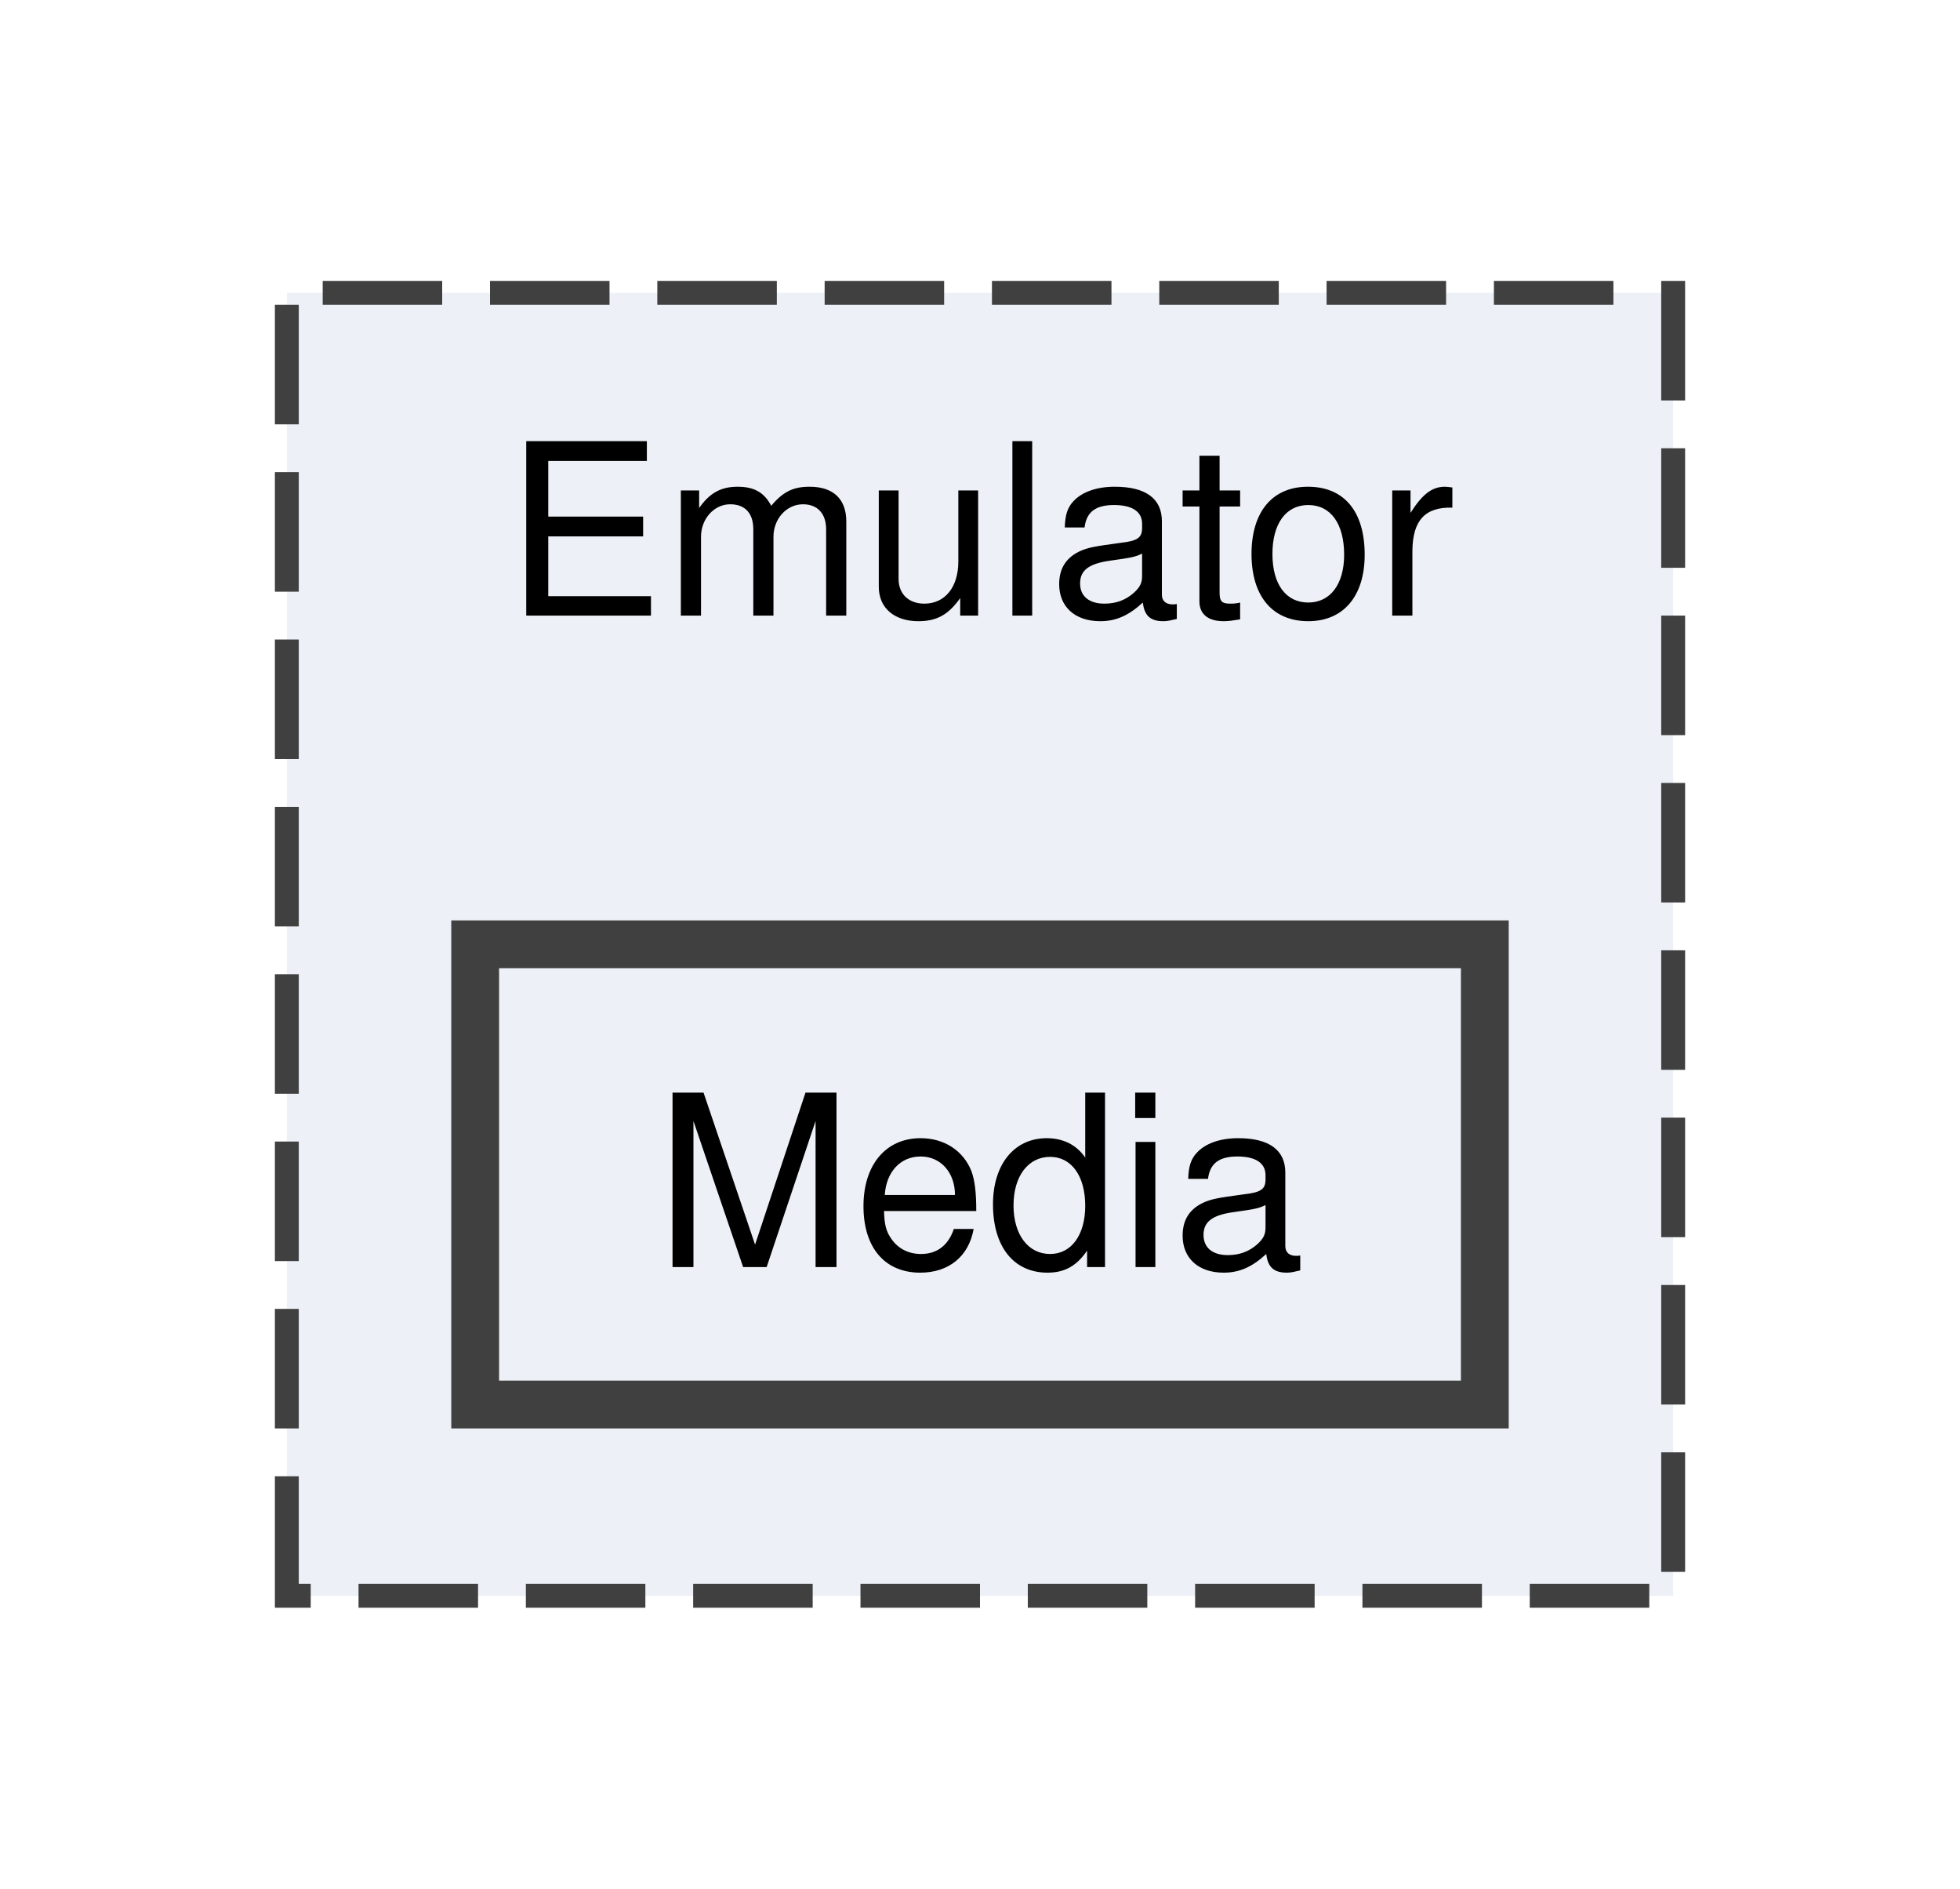
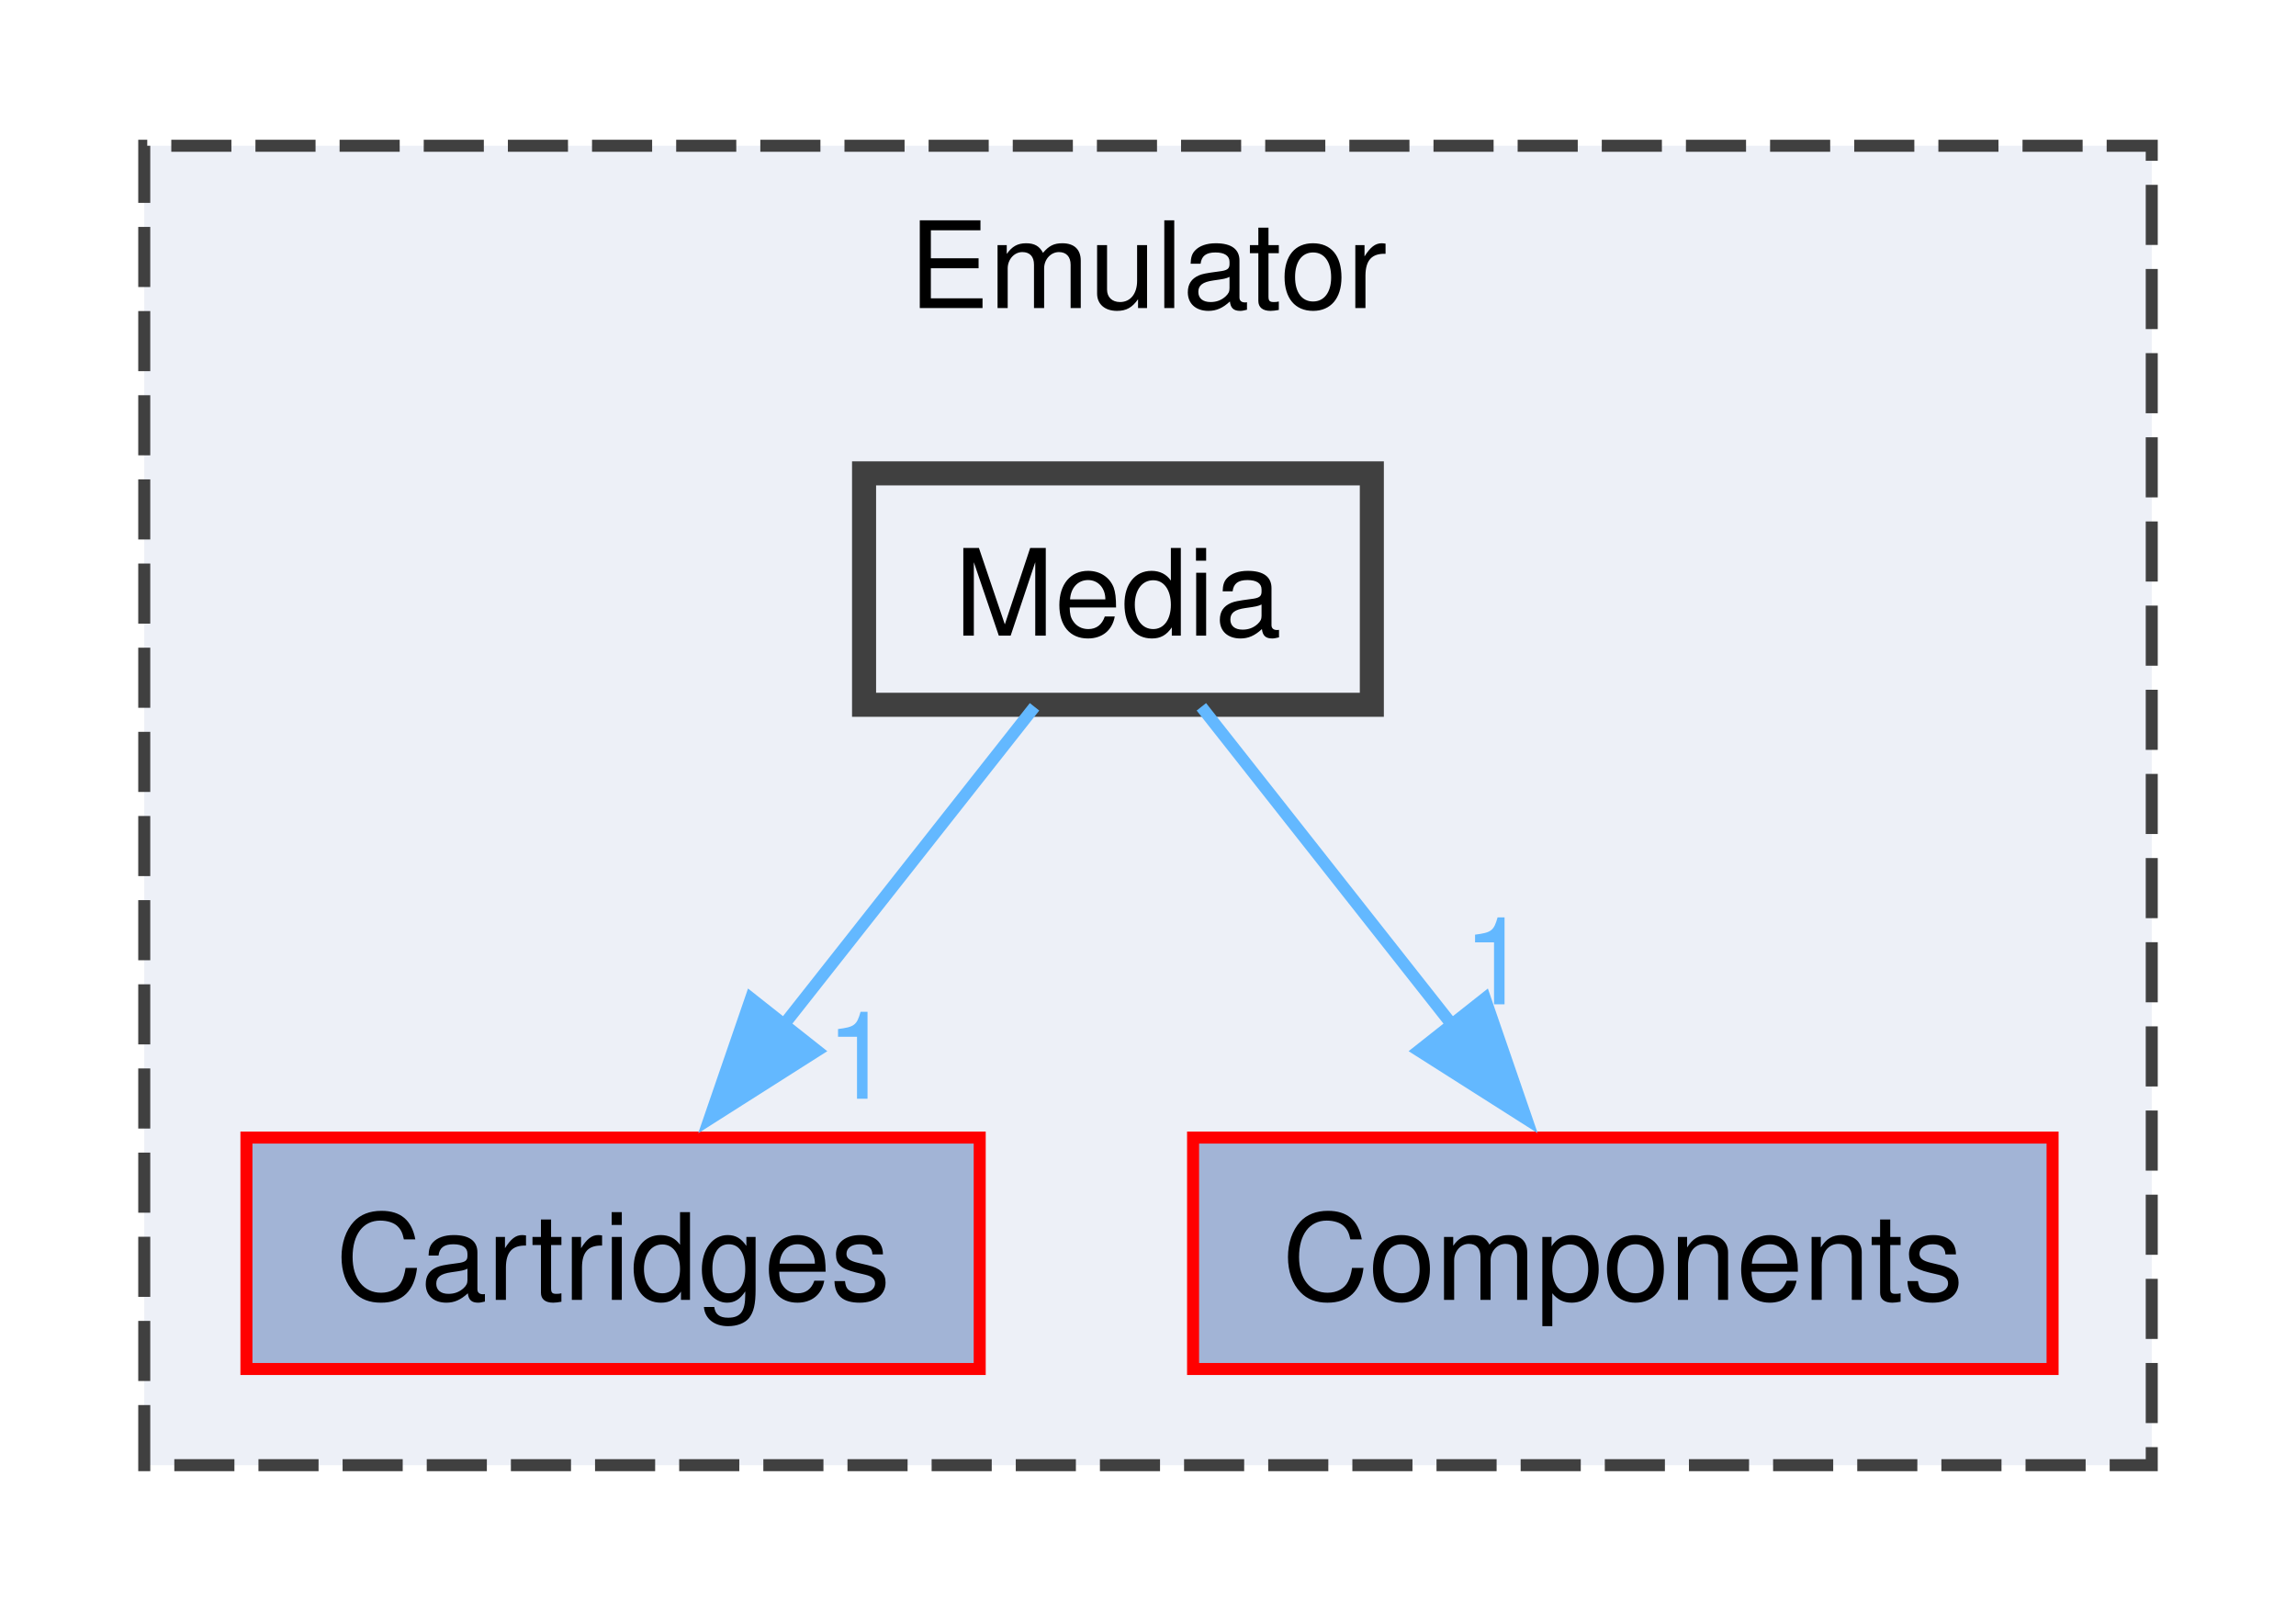
- <svg xmlns="http://www.w3.org/2000/svg" xmlns:xlink="http://www.w3.org/1999/xlink" width="82pt" height="79pt" viewBox="0.00 0.00 82.00 78.50">
-   <g id="graph0" class="graph" transform="scale(1 1) rotate(0) translate(4 74.5)">
+ <svg xmlns="http://www.w3.org/2000/svg" xmlns:xlink="http://www.w3.org/1999/xlink" width="191pt" height="134pt" viewBox="0.00 0.00 191.00 133.75">
+   <g id="graph0" class="graph" transform="scale(1 1) rotate(0) translate(4 129.75)">
    <g id="clust1" class="cluster">
      <g id="a_clust1">
        <a xlink:href="dir_3eca51afc31ab9312b29b4249736bc7a.html" target="_top" xlink:title="Emulator">
-           <polygon fill="#edf0f7" stroke="#404040" stroke-dasharray="5,2" points="8,-8 8,-62.5 66,-62.5 66,-8 8,-8" />
-           <text text-anchor="middle" x="37" y="-49" font-family="Helvetica,sans-Serif" font-size="10.00">Emulator</text>
+           <polygon fill="#edf0f7" stroke="#404040" stroke-dasharray="5,2" points="8,-8 8,-117.75 175,-117.75 175,-8 8,-8" />
+           <text text-anchor="middle" x="91.5" y="-104.25" font-family="Helvetica,sans-Serif" font-size="10.00">Emulator</text>
        </a>
      </g>
    </g>
    <g id="node1" class="node">
      <g id="a_node1">
+         <a xlink:href="dir_c2beb47eaebe98e9380045ecd1929e73.html" target="_top" xlink:title="Cartridges">
+           <polygon fill="#a2b4d6" stroke="red" points="77.5,-35.25 16.5,-35.25 16.5,-16 77.5,-16 77.5,-35.25" />
+           <text text-anchor="middle" x="47" y="-21.75" font-family="Helvetica,sans-Serif" font-size="10.00">Cartridges</text>
+         </a>
+       </g>
+     </g>
+     <g id="node2" class="node">
+       <g id="a_node2">
+         <a xlink:href="dir_f1dd3ab951341472f6f0525fe7f46f05.html" target="_top" xlink:title="Components">
+           <polygon fill="#a2b4d6" stroke="red" points="166.75,-35.25 95.25,-35.25 95.25,-16 166.75,-16 166.75,-35.25" />
+           <text text-anchor="middle" x="131" y="-21.75" font-family="Helvetica,sans-Serif" font-size="10.00">Components</text>
+         </a>
+       </g>
+     </g>
+     <g id="node3" class="node">
+       <g id="a_node3">
        <a xlink:href="dir_05d809685911b910dcd065bcbda36bec.html" target="_top" xlink:title="Media">
-           <polygon fill="#edf0f7" stroke="#404040" stroke-width="2" points="58.12,-35.25 15.88,-35.25 15.88,-16 58.12,-16 58.12,-35.25" />
-           <text text-anchor="middle" x="37" y="-21.75" font-family="Helvetica,sans-Serif" font-size="10.00">Media</text>
+           <polygon fill="#edf0f7" stroke="#404040" stroke-width="2" points="110.12,-90.5 67.88,-90.5 67.88,-71.25 110.12,-71.25 110.12,-90.5" />
+           <text text-anchor="middle" x="89" y="-77" font-family="Helvetica,sans-Serif" font-size="10.00">Media</text>
+         </a>
+       </g>
+     </g>
+     <g id="edge1" class="edge">
+       <g id="a_edge1">
+         <a xlink:href="dir_000014_000001.html" target="_top">
+           <path fill="none" stroke="#63b8ff" d="M82.06,-71.08C76.38,-63.88 68.16,-53.46 61.11,-44.51" />
+           <polygon fill="#63b8ff" stroke="#63b8ff" points="63.96,-42.48 55.02,-36.8 58.47,-46.82 63.96,-42.48" />
+         </a>
+       </g>
+       <g id="a_edge1-headlabel">
+         <a xlink:href="dir_000014_000001.html" target="_top" xlink:title="1">
+           <text text-anchor="middle" x="67.48" y="-38.48" font-family="Helvetica,sans-Serif" font-size="10.00" fill="#63b8ff">1</text>
+         </a>
+       </g>
+     </g>
+     <g id="edge2" class="edge">
+       <g id="a_edge2">
+         <a xlink:href="dir_000014_000003.html" target="_top">
+           <path fill="none" stroke="#63b8ff" d="M95.94,-71.08C101.62,-63.88 109.84,-53.46 116.89,-44.51" />
+           <polygon fill="#63b8ff" stroke="#63b8ff" points="119.53,-46.82 122.98,-36.8 114.04,-42.48 119.53,-46.82" />
+         </a>
+       </g>
+       <g id="a_edge2-headlabel">
+         <a xlink:href="dir_000014_000003.html" target="_top" xlink:title="1">
+           <text text-anchor="middle" x="120.47" y="-46.33" font-family="Helvetica,sans-Serif" font-size="10.00" fill="#63b8ff">1</text>
        </a>
      </g>
    </g>
  </g>
</svg>
